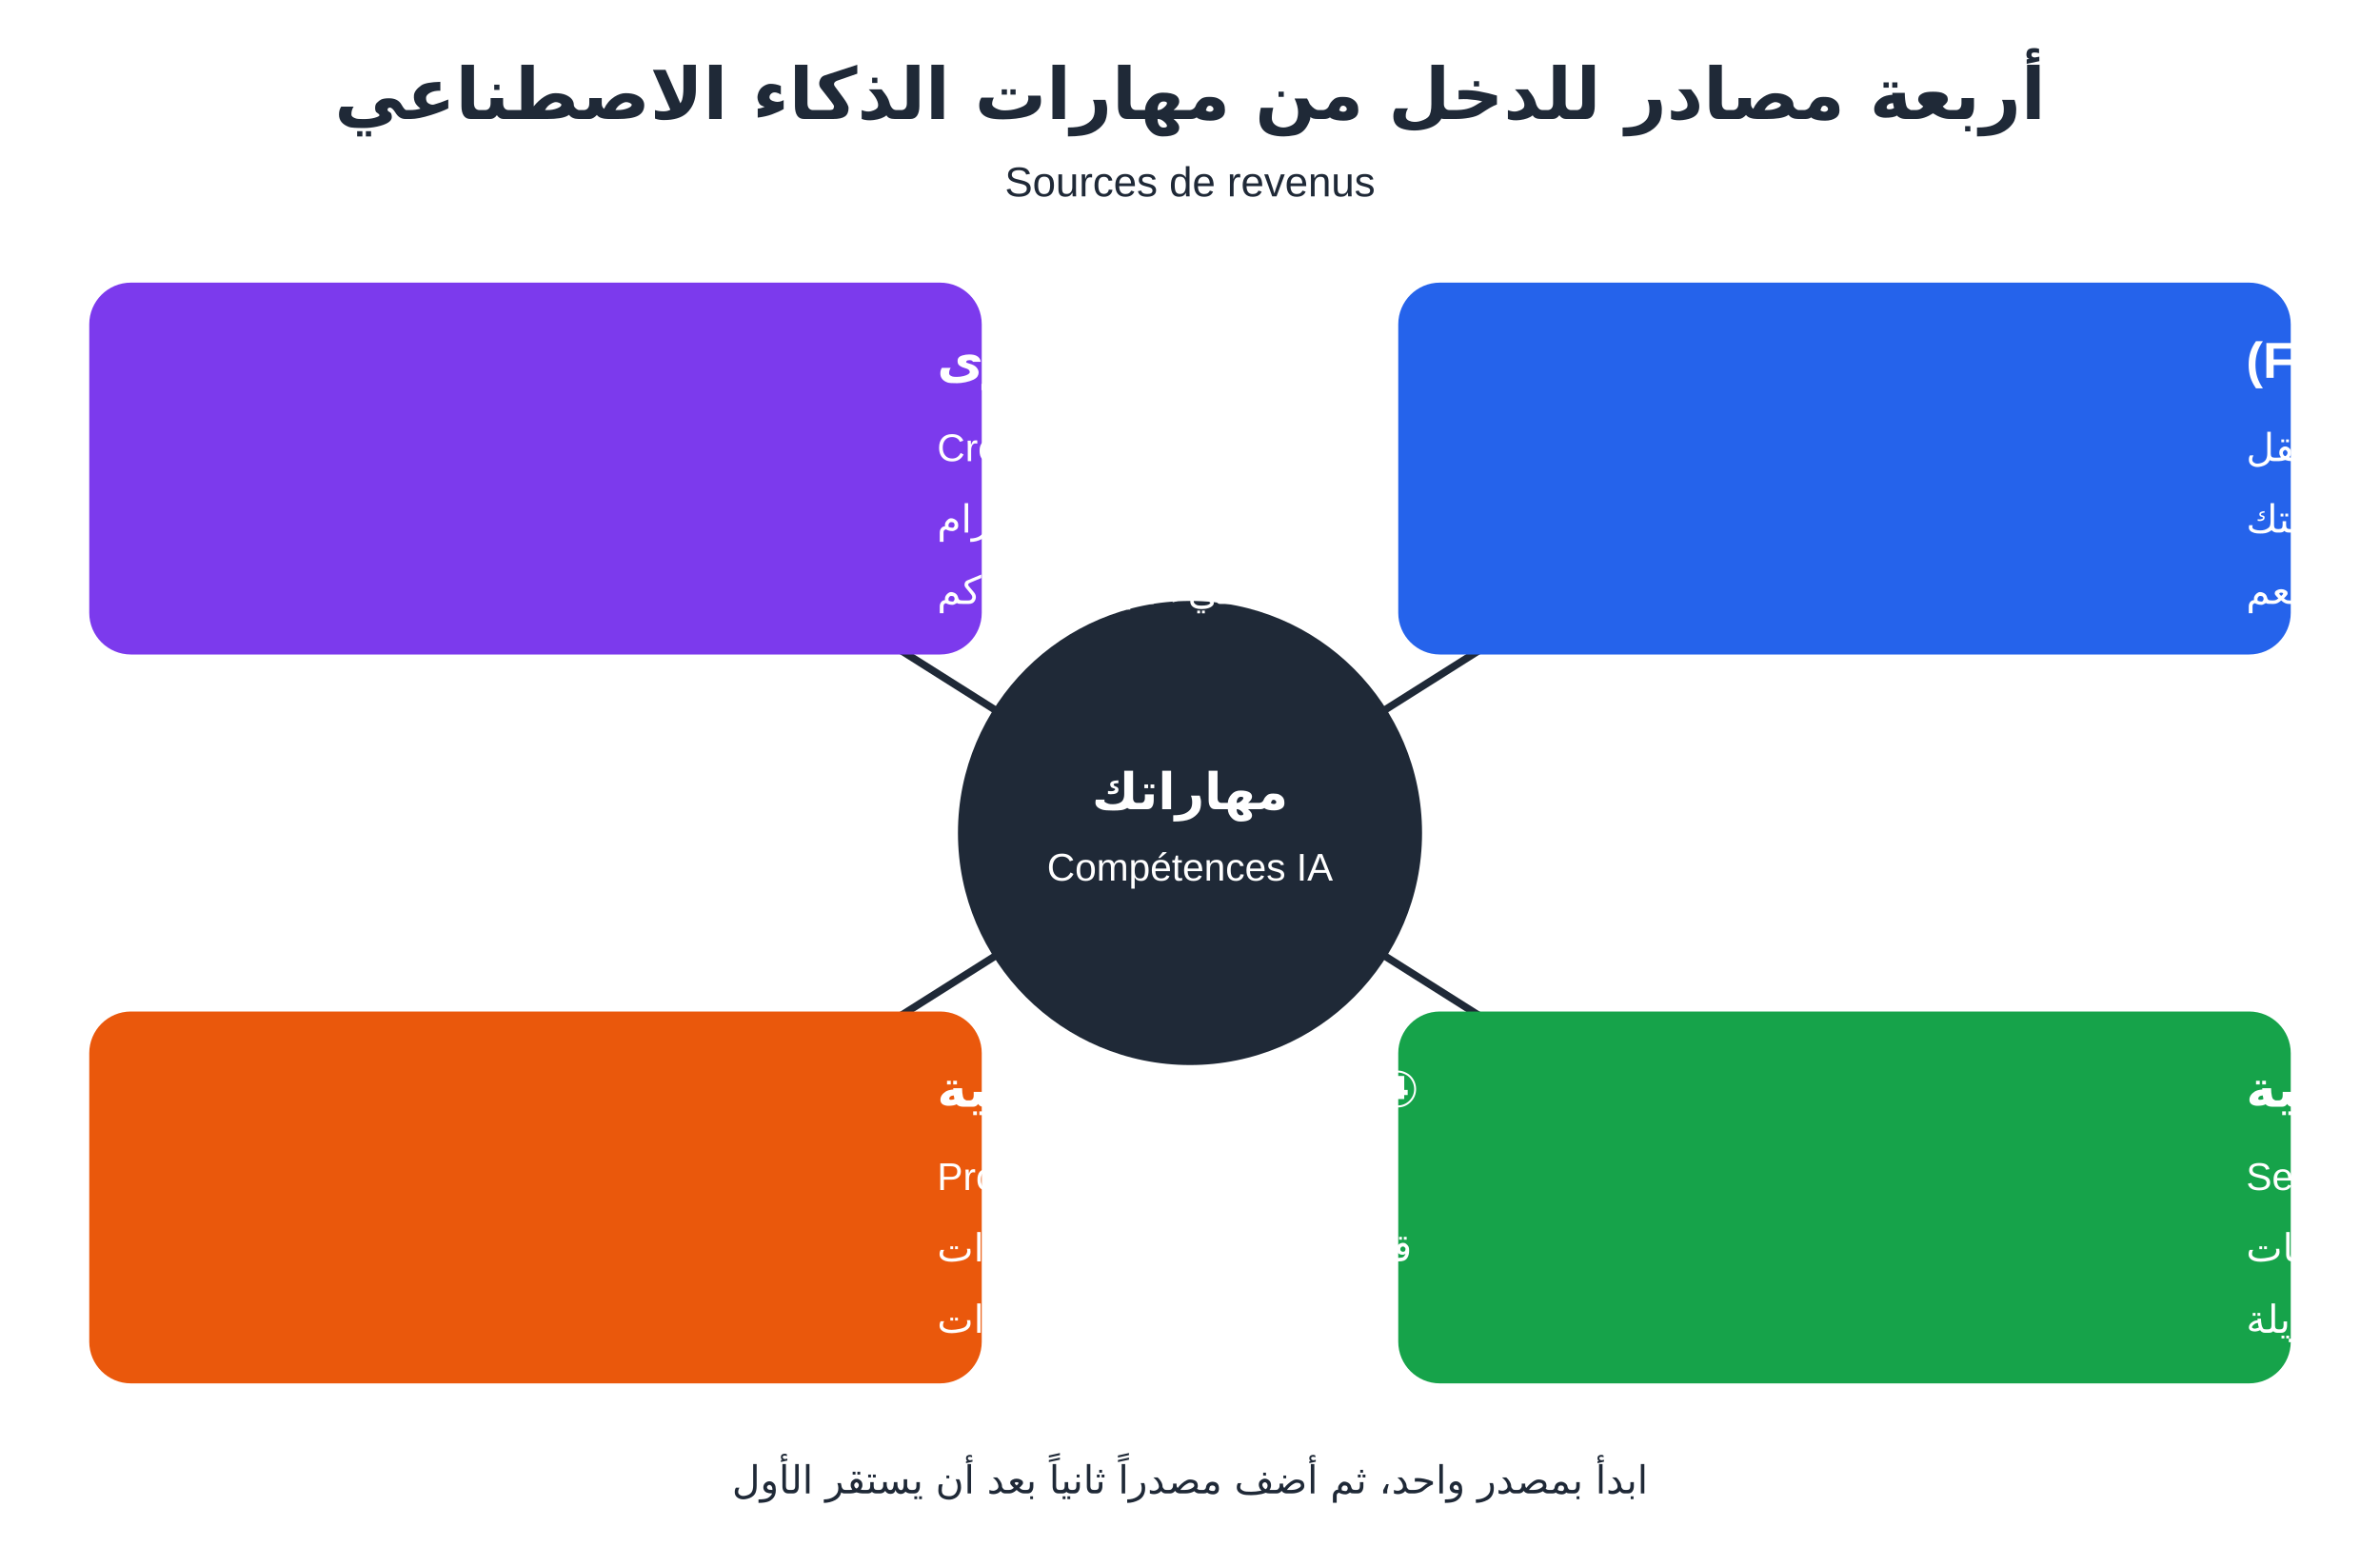
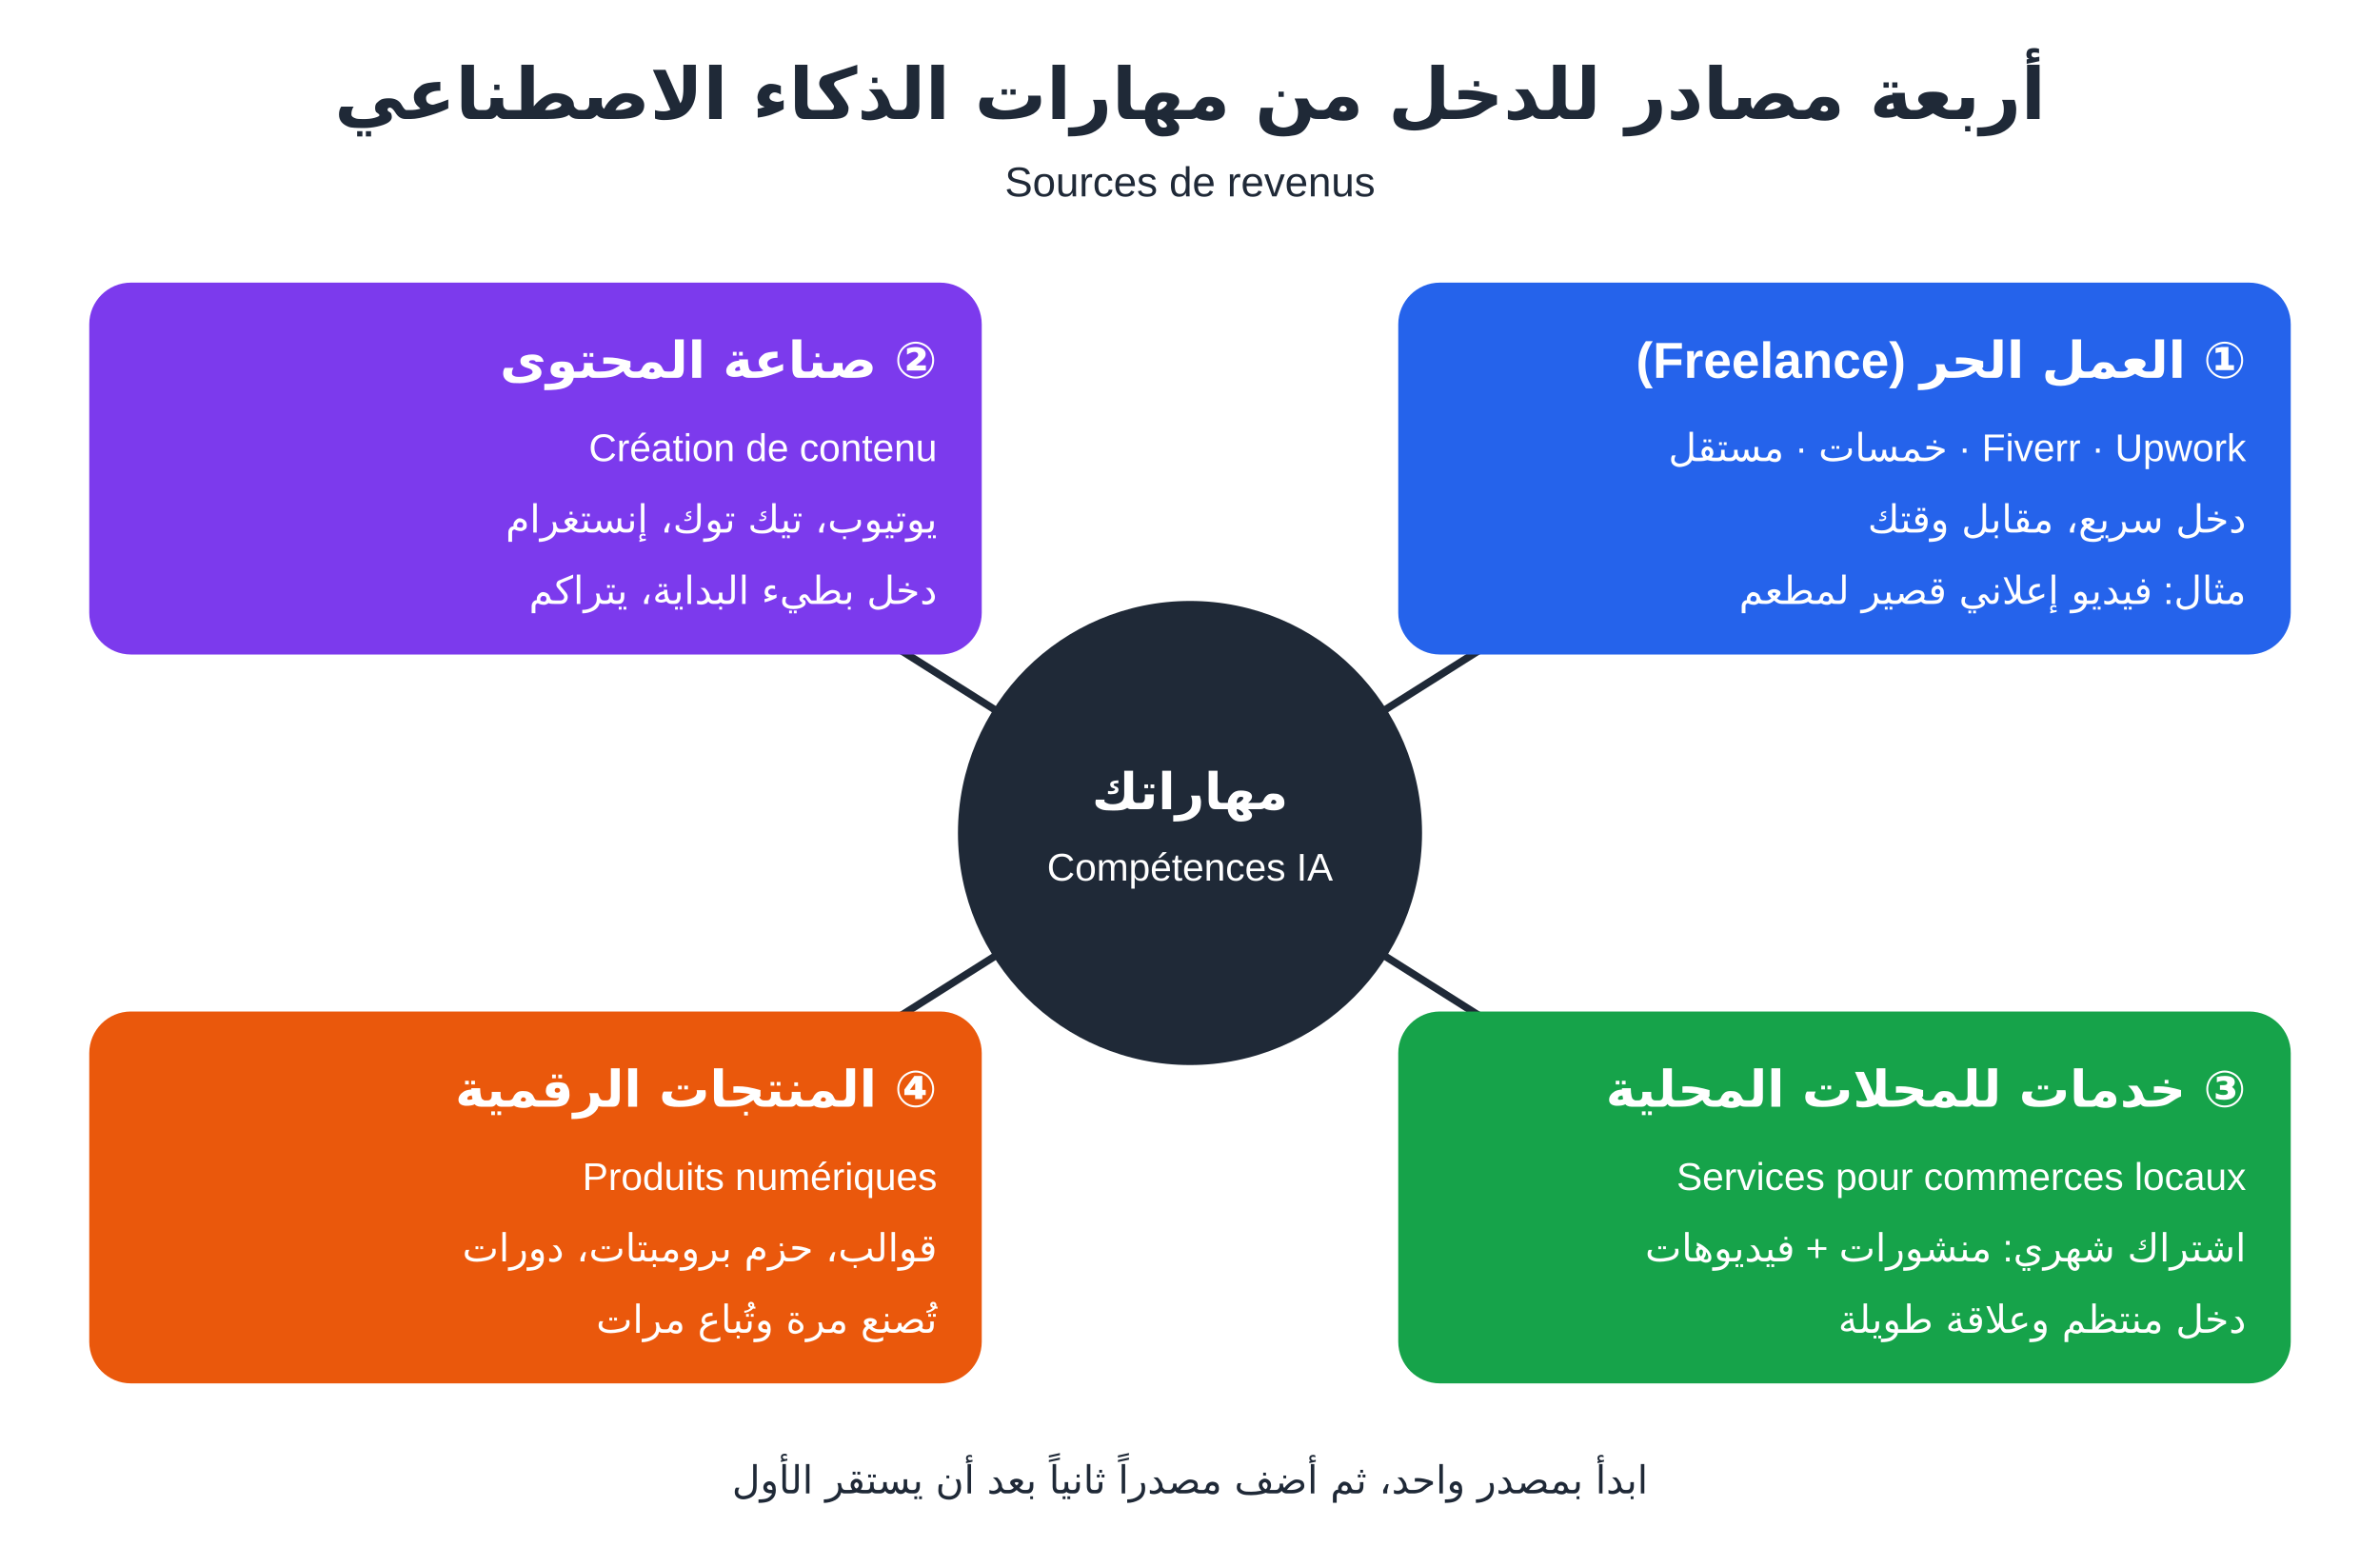
<svg xmlns="http://www.w3.org/2000/svg" viewBox="0 0 800 520" width="800" height="520" font-family="Tahoma, Arial, sans-serif">
  <rect width="100%" height="100%" fill="#ffffff" />
  <text x="400" y="40" text-anchor="middle" font-size="24" font-weight="bold" fill="#1f2937" direction="rtl">أربعة مصادر للدخل من مهارات الذكاء الاصطناعي</text>
  <text x="400" y="66" text-anchor="middle" font-size="14" fill="#1f2937">Sources de revenus</text>
  <g stroke="#1f2937" stroke-width="2.5">
    <line x1="400" y1="280" x2="210" y2="160" />
    <line x1="400" y1="280" x2="590" y2="160" />
    <line x1="400" y1="280" x2="210" y2="400" />
    <line x1="400" y1="280" x2="590" y2="400" />
  </g>
  <circle cx="400" cy="280" r="78" fill="#1f2937" />
  <text x="400" y="272" text-anchor="middle" font-size="17" font-weight="bold" fill="#ffffff" direction="rtl">مهاراتك</text>
  <text x="400" y="296" text-anchor="middle" font-size="13" fill="#ffffff">Compétences IA</text>
  <rect x="470" y="95" width="300" height="125" rx="14" fill="#2563eb" />
-   <text x="755" y="127" text-anchor="end" font-size="17" font-weight="bold" fill="#ffffff" direction="rtl">① العمل الحر (Freelance)</text>
-   <text x="755" y="155" text-anchor="end" font-size="13" fill="#ffffff" direction="rtl">Fiverr · Upwork · خمسات · مستقل</text>
-   <text x="755" y="179" text-anchor="end" font-size="13" fill="#ffffff" direction="rtl">دخل سريع، مقابل وقتك</text>
-   <text x="755" y="203" text-anchor="end" font-size="13" fill="#ffffff" direction="rtl">مثال: فيديو إعلاني قصير لمطعم</text>
+   <text x="755" y="127" text-anchor="start" font-size="17" font-weight="bold" fill="#ffffff" direction="rtl">① العمل الحر (Freelance)</text>
+   <text x="755" y="155" text-anchor="start" font-size="13" fill="#ffffff" direction="rtl">Fiverr · Upwork · خمسات · مستقل</text>
+   <text x="755" y="179" text-anchor="start" font-size="13" fill="#ffffff" direction="rtl">دخل سريع، مقابل وقتك</text>
+   <text x="755" y="203" text-anchor="start" font-size="13" fill="#ffffff" direction="rtl">مثال: فيديو إعلاني قصير لمطعم</text>
  <rect x="30" y="95" width="300" height="125" rx="14" fill="#7c3aed" />
-   <text x="315" y="127" text-anchor="end" font-size="17" font-weight="bold" fill="#ffffff" direction="rtl">② صناعة المحتوى</text>
-   <text x="315" y="155" text-anchor="end" font-size="13" fill="#ffffff" direction="rtl">Création de contenu</text>
-   <text x="315" y="179" text-anchor="end" font-size="13" fill="#ffffff" direction="rtl">يوتيوب، تيك توك، إنستغرام</text>
-   <text x="315" y="203" text-anchor="end" font-size="13" fill="#ffffff" direction="rtl">دخل بطيء البداية، يتراكم</text>
+   <text x="315" y="127" text-anchor="start" font-size="17" font-weight="bold" fill="#ffffff" direction="rtl">② صناعة المحتوى</text>
+   <text x="315" y="155" text-anchor="start" font-size="13" fill="#ffffff" direction="rtl">Création de contenu</text>
+   <text x="315" y="179" text-anchor="start" font-size="13" fill="#ffffff" direction="rtl">يوتيوب، تيك توك، إنستغرام</text>
+   <text x="315" y="203" text-anchor="start" font-size="13" fill="#ffffff" direction="rtl">دخل بطيء البداية، يتراكم</text>
  <rect x="470" y="340" width="300" height="125" rx="14" fill="#16a34a" />
-   <text x="755" y="372" text-anchor="end" font-size="17" font-weight="bold" fill="#ffffff" direction="rtl">③ خدمات للمحلات المحلية</text>
-   <text x="755" y="400" text-anchor="end" font-size="13" fill="#ffffff" direction="rtl">Services pour commerces locaux</text>
-   <text x="755" y="424" text-anchor="end" font-size="13" fill="#ffffff" direction="rtl">اشتراك شهري: منشورات + فيديوهات</text>
-   <text x="755" y="448" text-anchor="end" font-size="13" fill="#ffffff" direction="rtl">دخل منتظم وعلاقة طويلة</text>
+   <text x="755" y="372" text-anchor="start" font-size="17" font-weight="bold" fill="#ffffff" direction="rtl">③ خدمات للمحلات المحلية</text>
+   <text x="755" y="400" text-anchor="start" font-size="13" fill="#ffffff" direction="rtl">Services pour commerces locaux</text>
+   <text x="755" y="424" text-anchor="start" font-size="13" fill="#ffffff" direction="rtl">اشتراك شهري: منشورات + فيديوهات</text>
+   <text x="755" y="448" text-anchor="start" font-size="13" fill="#ffffff" direction="rtl">دخل منتظم وعلاقة طويلة</text>
  <rect x="30" y="340" width="300" height="125" rx="14" fill="#ea580c" />
-   <text x="315" y="372" text-anchor="end" font-size="17" font-weight="bold" fill="#ffffff" direction="rtl">④ المنتجات الرقمية</text>
-   <text x="315" y="400" text-anchor="end" font-size="13" fill="#ffffff" direction="rtl">Produits numériques</text>
-   <text x="315" y="424" text-anchor="end" font-size="13" fill="#ffffff" direction="rtl">قوالب، حزم برومبتات، دورات</text>
-   <text x="315" y="448" text-anchor="end" font-size="13" fill="#ffffff" direction="rtl">تُصنع مرة وتُباع مرات</text>
+   <text x="315" y="372" text-anchor="start" font-size="17" font-weight="bold" fill="#ffffff" direction="rtl">④ المنتجات الرقمية</text>
+   <text x="315" y="400" text-anchor="start" font-size="13" fill="#ffffff" direction="rtl">Produits numériques</text>
+   <text x="315" y="424" text-anchor="start" font-size="13" fill="#ffffff" direction="rtl">قوالب، حزم برومبتات، دورات</text>
+   <text x="315" y="448" text-anchor="start" font-size="13" fill="#ffffff" direction="rtl">تُصنع مرة وتُباع مرات</text>
  <text x="400" y="502" text-anchor="middle" font-size="13" fill="#1f2937" direction="rtl">ابدأ بمصدر واحد، ثم أضف مصدراً ثانياً بعد أن يستقر الأول</text>
</svg>
